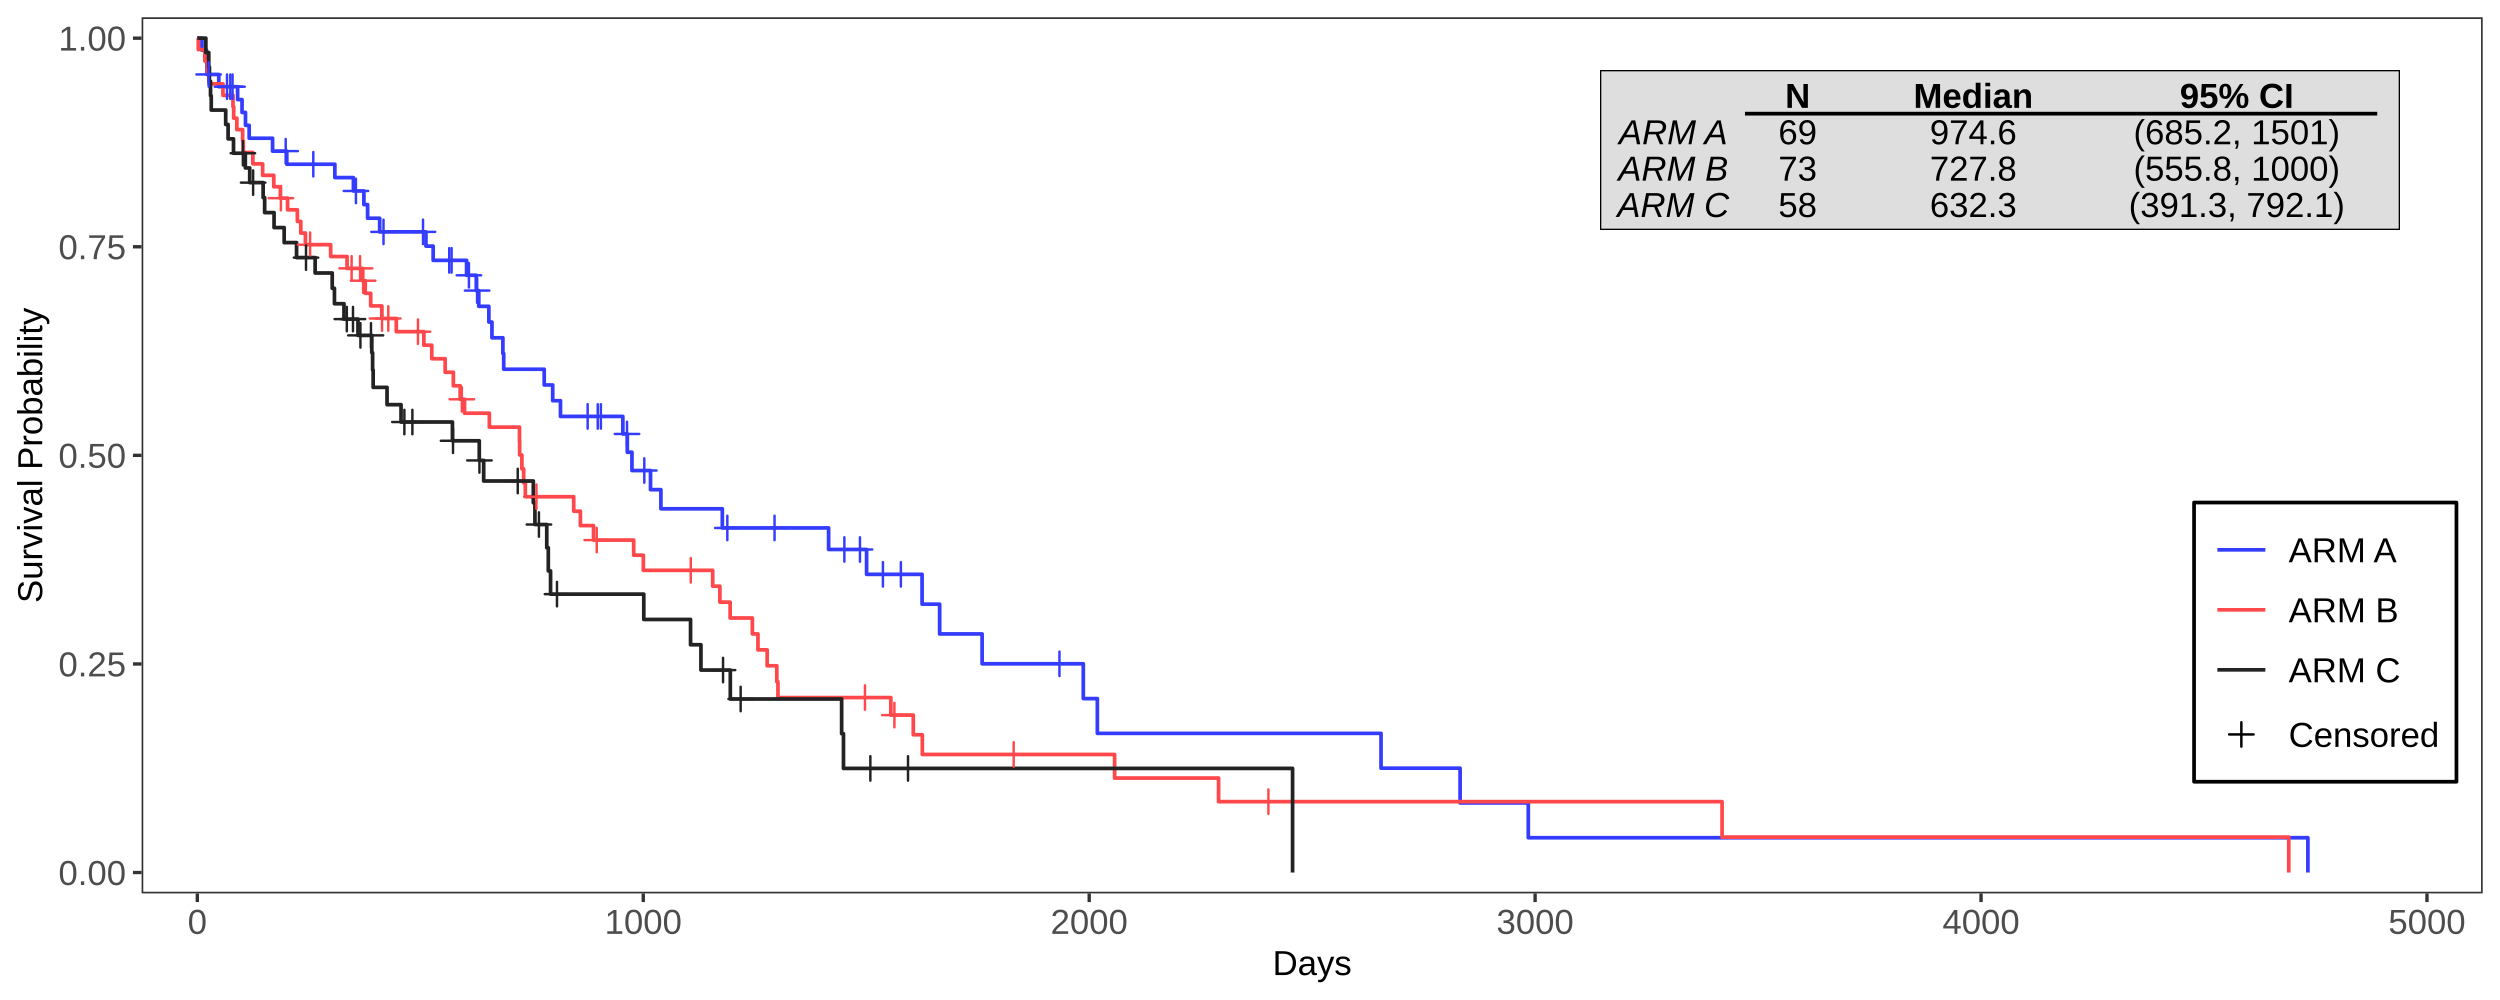
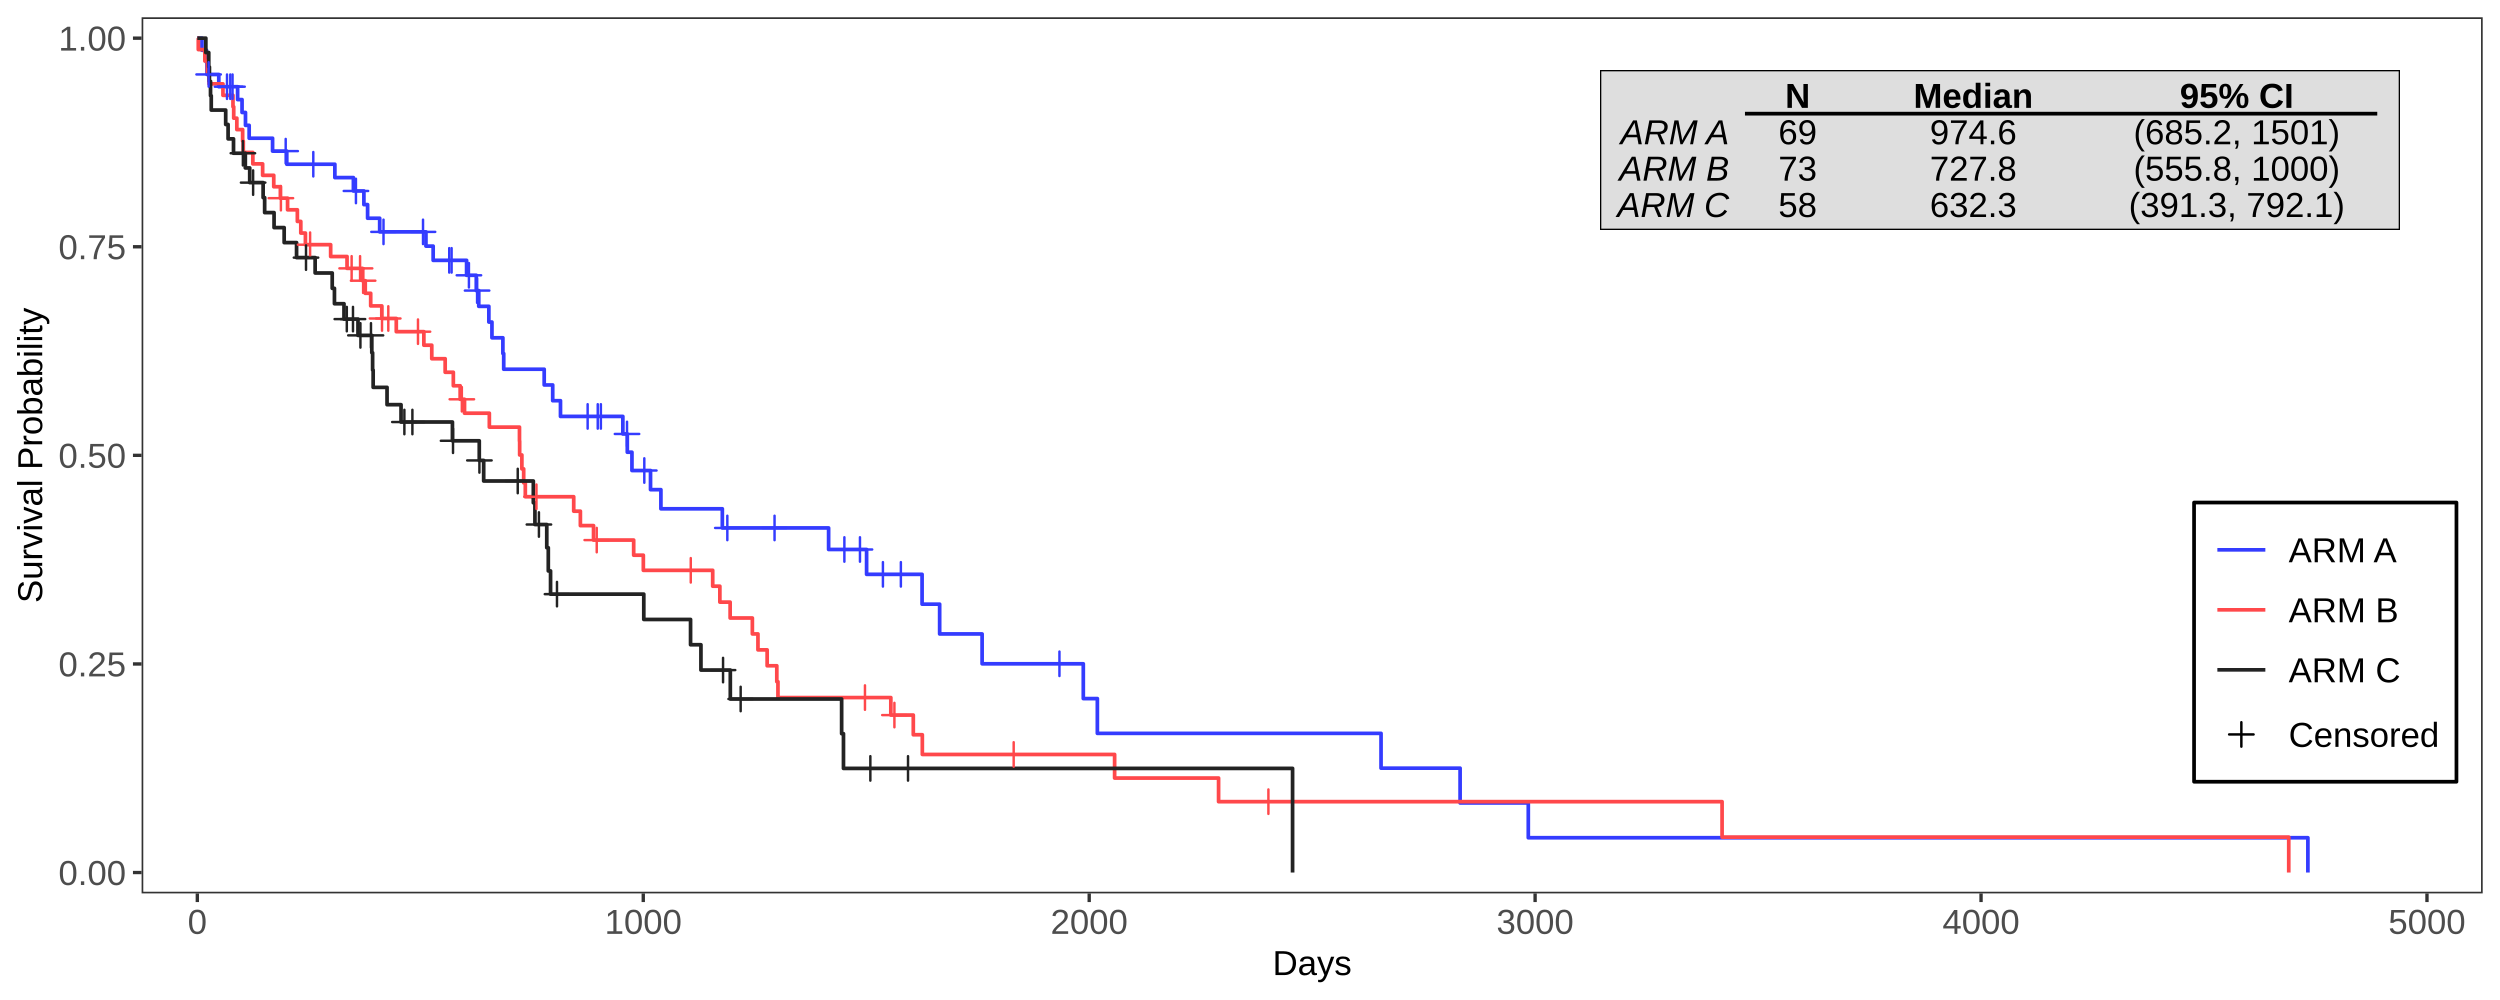
<svg xmlns="http://www.w3.org/2000/svg" class="svglite" width="720.00pt" height="288.00pt" viewBox="0 0 720.00 288.00">
  <defs>
    <style type="text/css">
    .svglite line, .svglite polyline, .svglite polygon, .svglite path, .svglite rect, .svglite circle {
      fill: none;
      stroke: #000000;
      stroke-linecap: round;
      stroke-linejoin: round;
      stroke-miterlimit: 10.00;
    }
    .svglite text {
      white-space: pre;
    }
  </style>
  </defs>
  <rect width="100%" height="100%" style="stroke: none; fill: none;" />
  <defs>
    <clipPath id="cpMC4wMHw3MjAuMDB8MC4wMHwyODguMDA=">
      <rect x="0.00" y="0.00" width="720.00" height="288.00" />
    </clipPath>
  </defs>
  <g clip-path="url(#cpMC4wMHw3MjAuMDB8MC4wMHwyODguMDA=)">
    <rect x="0.00" y="0.00" width="720.00" height="288.00" style="stroke-width: 0.97; stroke: #FFFFFF; fill: #FFFFFF;" />
  </g>
  <defs>
    <clipPath id="cpNDAuNzh8NzE1LjAyfDQuOTh8MjU3LjMw">
      <rect x="40.78" y="4.98" width="674.24" height="252.32" />
    </clipPath>
  </defs>
  <g clip-path="url(#cpNDAuNzh8NzE1LjAyfDQuOTh8MjU3LjMw)">
    <rect x="40.78" y="4.98" width="674.24" height="252.32" style="stroke-width: 0.97; stroke: none; fill: #FFFFFF;" />
    <polyline points="56.83,10.99 58.16,10.99 58.16,14.47 59.47,14.47 59.47,17.95 59.60,17.95 59.60,21.44 60.09,21.44 60.09,21.44 63.01,21.44 63.01,24.97 65.38,24.97 65.38,24.97 66.32,24.97 66.32,24.97 66.97,24.97 66.97,24.97 68.43,24.97 68.43,28.68 69.71,28.68 69.71,32.39 70.70,32.39 70.70,36.10 71.76,36.10 71.76,39.81 78.50,39.81 78.50,43.52 82.28,43.52 82.28,43.52 82.59,43.52 82.59,47.30 90.23,47.30 90.23,47.30 96.44,47.30 96.44,51.15 101.78,51.15 101.78,55.00 102.51,55.00 102.51,55.00 104.80,55.00 104.80,58.93 105.87,58.93 105.87,62.85 109.35,62.85 109.35,66.78 110.45,66.78 110.45,66.78 121.83,66.78 121.83,66.78 122.67,66.78 122.67,70.88 124.75,70.88 124.75,74.98 129.38,74.98 129.38,74.98 130.06,74.98 130.06,74.98 134.38,74.98 134.38,79.28 135.05,79.28 135.05,79.28 137.17,79.28 137.17,83.69 137.40,83.69 137.40,83.69 137.88,83.69 137.88,88.22 140.79,88.22 140.79,92.75 141.68,92.75 141.68,97.28 144.83,97.28 144.83,101.81 145.07,101.81 145.07,106.34 156.73,106.34 156.73,110.87 159.18,110.87 159.18,115.40 161.42,115.40 161.42,119.93 169.24,119.93 169.24,119.93 172.15,119.93 172.15,119.93 173.05,119.93 173.05,119.93 179.38,119.93 179.38,124.98 180.58,124.98 180.58,124.98 180.66,124.98 180.66,130.24 182.00,130.24 182.00,135.51 185.56,135.51 185.56,135.51 187.35,135.51 187.35,141.02 190.34,141.02 190.34,146.53 208.03,146.53 208.03,152.05 209.47,152.05 209.47,152.05 223.07,152.05 223.07,152.05 238.64,152.05 238.64,158.25 243.18,158.25 243.18,158.25 247.67,158.25 247.67,158.25 249.58,158.25 249.58,165.41 254.28,165.41 254.28,165.41 259.45,165.41 259.45,165.41 265.56,165.41 265.56,174.00 270.62,174.00 270.62,182.58 282.85,182.58 282.85,191.17 305.12,191.17 305.12,191.17 311.99,191.17 311.99,201.19 316.04,201.19 316.04,211.21 397.74,211.21 397.74,221.23 420.51,221.23 420.51,231.25 440.15,231.25 440.15,241.27 664.67,241.27 664.67,251.29 " style="stroke-width: 1.07; stroke: #343CFF; stroke-linecap: butt;" />
    <polyline points="56.83,10.99 57.11,10.99 57.11,14.28 59.00,14.28 59.00,17.57 59.73,17.57 59.73,20.86 60.20,20.86 60.20,24.16 64.21,24.16 64.21,27.45 67.10,27.45 67.10,30.74 67.31,30.74 67.31,34.03 68.21,34.03 68.21,37.32 69.88,37.32 69.88,40.62 70.07,40.62 70.07,43.91 72.82,43.91 72.82,47.20 75.64,47.20 75.64,50.49 78.84,50.49 78.84,53.78 80.75,53.78 80.75,57.07 80.90,57.07 80.90,57.07 82.82,57.07 82.82,60.42 85.64,60.42 85.64,63.77 86.63,63.77 86.63,67.12 87.96,67.12 87.96,70.47 89.31,70.47 89.31,70.47 95.23,70.47 95.23,73.88 99.95,73.88 99.95,77.29 101.27,77.29 101.27,77.29 103.70,77.29 103.70,77.29 104.40,77.29 104.40,80.84 104.58,80.84 104.58,80.84 105.19,80.84 105.19,84.47 106.76,84.47 106.76,88.10 109.96,88.10 109.96,91.72 110.02,91.72 110.02,91.72 111.83,91.72 111.83,91.72 114.13,91.72 114.13,95.52 120.38,95.52 120.38,95.52 122.07,95.52 122.07,99.42 124.35,99.42 124.35,103.31 128.21,103.31 128.21,107.21 130.56,107.21 130.56,111.10 132.53,111.10 132.53,114.99 133.01,114.99 133.01,114.99 133.78,114.99 133.78,119.00 140.93,119.00 140.93,123.01 149.61,123.01 149.61,127.02 149.66,127.02 149.66,131.03 150.30,131.03 150.30,135.04 150.82,135.04 150.82,139.05 151.29,139.05 151.29,143.06 154.50,143.06 154.50,143.06 165.23,143.06 165.23,147.22 167.15,147.22 167.15,151.38 170.94,151.38 170.94,155.54 171.86,155.54 171.86,155.54 182.50,155.54 182.50,159.90 185.28,159.90 185.28,164.25 198.94,164.25 198.94,164.25 205.26,164.25 205.26,168.83 207.32,168.83 207.32,173.41 210.28,173.41 210.28,177.99 216.68,177.99 216.68,182.57 218.29,182.57 218.29,187.16 220.94,187.16 220.94,191.74 223.72,191.74 223.72,196.32 224.05,196.32 224.05,200.90 249.11,200.90 249.11,200.90 256.56,200.90 256.56,205.94 257.59,205.94 257.59,205.94 263.03,205.94 263.03,211.61 265.63,211.61 265.63,217.28 291.94,217.28 291.94,217.28 321.01,217.28 321.01,224.08 350.95,224.08 350.95,230.88 365.30,230.88 365.30,230.88 495.96,230.88 495.96,241.09 659.16,241.09 659.16,251.29 " style="stroke-width: 1.07; stroke: #FF484B; stroke-linecap: butt;" />
    <polyline points="56.83,10.99 59.28,10.99 59.28,15.13 60.12,15.13 60.12,19.28 60.31,19.28 60.31,23.42 60.63,23.42 60.63,27.56 60.84,27.56 60.84,31.70 65.00,31.70 65.00,35.85 65.69,35.85 65.69,39.99 67.25,39.99 67.25,44.13 69.95,44.13 69.95,44.13 70.65,44.13 70.65,48.36 71.92,48.36 71.92,52.59 72.90,52.59 72.90,52.59 75.78,52.59 75.78,56.91 76.22,56.91 76.22,61.23 78.93,61.23 78.93,65.55 81.84,65.55 81.84,69.87 85.41,69.87 85.41,74.19 88.13,74.19 88.13,74.19 90.76,74.19 90.76,78.62 95.68,78.62 95.68,83.04 96.32,83.04 96.32,87.47 99.07,87.47 99.07,91.90 99.88,91.90 99.88,91.90 101.66,91.90 101.66,91.90 103.10,91.90 103.10,96.59 103.80,96.59 103.80,96.59 106.84,96.59 106.84,96.59 107.08,96.59 107.08,101.58 107.31,101.58 107.31,106.57 107.47,106.57 107.47,111.56 111.47,111.56 111.47,116.55 115.50,116.55 115.50,121.54 116.46,121.54 116.46,121.54 118.77,121.54 118.77,121.54 130.30,121.54 130.30,126.95 130.47,126.95 130.47,126.95 138.03,126.95 138.03,132.60 138.07,132.60 138.07,132.60 139.30,132.60 139.30,138.53 149.11,138.53 149.11,138.53 153.60,138.53 153.60,144.80 154.06,144.80 154.06,151.06 155.21,151.06 155.21,151.06 157.47,151.06 157.47,157.74 157.91,157.74 157.91,164.43 158.56,164.43 158.56,171.11 160.41,171.11 160.41,171.11 185.41,171.11 185.41,178.40 198.88,178.40 198.88,185.69 201.87,185.69 201.87,192.98 208.24,192.98 208.24,192.98 210.33,192.98 210.33,201.31 213.31,201.31 213.31,201.31 242.39,201.31 242.39,211.30 242.92,211.30 242.92,221.30 250.66,221.30 250.66,221.30 261.51,221.30 261.51,221.30 372.26,221.30 372.26,251.29 " style="stroke-width: 1.07; stroke: #232323; stroke-linecap: butt;" />
    <line x1="56.57" y1="21.44" x2="63.60" y2="21.44" style="stroke-width: 0.71; stroke: #343CFF;" />
    <line x1="60.09" y1="24.96" x2="60.09" y2="17.92" style="stroke-width: 0.71; stroke: #343CFF;" />
    <line x1="61.86" y1="24.97" x2="68.90" y2="24.97" style="stroke-width: 0.71; stroke: #343CFF;" />
    <line x1="65.38" y1="28.49" x2="65.38" y2="21.45" style="stroke-width: 0.71; stroke: #343CFF;" />
    <line x1="62.80" y1="24.97" x2="69.84" y2="24.97" style="stroke-width: 0.71; stroke: #343CFF;" />
    <line x1="66.32" y1="28.49" x2="66.32" y2="21.45" style="stroke-width: 0.71; stroke: #343CFF;" />
    <line x1="63.45" y1="24.97" x2="70.49" y2="24.97" style="stroke-width: 0.71; stroke: #343CFF;" />
    <line x1="66.97" y1="28.49" x2="66.97" y2="21.45" style="stroke-width: 0.71; stroke: #343CFF;" />
    <line x1="78.76" y1="43.52" x2="85.79" y2="43.52" style="stroke-width: 0.71; stroke: #343CFF;" />
    <line x1="82.28" y1="47.04" x2="82.28" y2="40.01" style="stroke-width: 0.71; stroke: #343CFF;" />
    <line x1="86.71" y1="47.30" x2="93.75" y2="47.30" style="stroke-width: 0.71; stroke: #343CFF;" />
    <line x1="90.23" y1="50.82" x2="90.23" y2="43.78" style="stroke-width: 0.71; stroke: #343CFF;" />
    <line x1="98.99" y1="55.00" x2="106.03" y2="55.00" style="stroke-width: 0.71; stroke: #343CFF;" />
    <line x1="102.51" y1="58.52" x2="102.51" y2="51.48" style="stroke-width: 0.71; stroke: #343CFF;" />
    <line x1="106.93" y1="66.78" x2="113.97" y2="66.78" style="stroke-width: 0.71; stroke: #343CFF;" />
    <line x1="110.45" y1="70.30" x2="110.45" y2="63.26" style="stroke-width: 0.71; stroke: #343CFF;" />
    <line x1="118.31" y1="66.78" x2="125.35" y2="66.78" style="stroke-width: 0.71; stroke: #343CFF;" />
    <line x1="121.83" y1="70.30" x2="121.83" y2="63.26" style="stroke-width: 0.71; stroke: #343CFF;" />
    <line x1="125.86" y1="74.98" x2="132.90" y2="74.98" style="stroke-width: 0.71; stroke: #343CFF;" />
    <line x1="129.38" y1="78.50" x2="129.38" y2="71.46" style="stroke-width: 0.71; stroke: #343CFF;" />
    <line x1="126.54" y1="74.98" x2="133.58" y2="74.98" style="stroke-width: 0.71; stroke: #343CFF;" />
    <line x1="130.06" y1="78.50" x2="130.06" y2="71.46" style="stroke-width: 0.71; stroke: #343CFF;" />
    <line x1="131.53" y1="79.28" x2="138.57" y2="79.28" style="stroke-width: 0.71; stroke: #343CFF;" />
    <line x1="135.05" y1="82.80" x2="135.05" y2="75.76" style="stroke-width: 0.71; stroke: #343CFF;" />
    <line x1="133.88" y1="83.69" x2="140.92" y2="83.69" style="stroke-width: 0.71; stroke: #343CFF;" />
    <line x1="137.40" y1="87.21" x2="137.40" y2="80.17" style="stroke-width: 0.71; stroke: #343CFF;" />
    <line x1="165.72" y1="119.93" x2="172.76" y2="119.93" style="stroke-width: 0.71; stroke: #343CFF;" />
    <line x1="169.24" y1="123.45" x2="169.24" y2="116.41" style="stroke-width: 0.71; stroke: #343CFF;" />
    <line x1="168.63" y1="119.93" x2="175.67" y2="119.93" style="stroke-width: 0.71; stroke: #343CFF;" />
    <line x1="172.15" y1="123.45" x2="172.15" y2="116.41" style="stroke-width: 0.71; stroke: #343CFF;" />
    <line x1="169.53" y1="119.93" x2="176.56" y2="119.93" style="stroke-width: 0.71; stroke: #343CFF;" />
    <line x1="173.05" y1="123.45" x2="173.05" y2="116.41" style="stroke-width: 0.71; stroke: #343CFF;" />
    <line x1="177.06" y1="124.98" x2="184.10" y2="124.98" style="stroke-width: 0.71; stroke: #343CFF;" />
    <line x1="180.58" y1="128.50" x2="180.58" y2="121.46" style="stroke-width: 0.71; stroke: #343CFF;" />
    <line x1="182.04" y1="135.51" x2="189.08" y2="135.51" style="stroke-width: 0.71; stroke: #343CFF;" />
    <line x1="185.56" y1="139.03" x2="185.56" y2="131.99" style="stroke-width: 0.71; stroke: #343CFF;" />
    <line x1="205.95" y1="152.05" x2="212.99" y2="152.05" style="stroke-width: 0.71; stroke: #343CFF;" />
    <line x1="209.47" y1="155.57" x2="209.47" y2="148.53" style="stroke-width: 0.71; stroke: #343CFF;" />
    <line x1="219.55" y1="152.05" x2="226.59" y2="152.05" style="stroke-width: 0.71; stroke: #343CFF;" />
    <line x1="223.07" y1="155.57" x2="223.07" y2="148.53" style="stroke-width: 0.71; stroke: #343CFF;" />
    <line x1="239.66" y1="158.25" x2="246.70" y2="158.25" style="stroke-width: 0.71; stroke: #343CFF;" />
    <line x1="243.18" y1="161.77" x2="243.18" y2="154.73" style="stroke-width: 0.71; stroke: #343CFF;" />
    <line x1="244.15" y1="158.25" x2="251.19" y2="158.25" style="stroke-width: 0.71; stroke: #343CFF;" />
    <line x1="247.67" y1="161.77" x2="247.67" y2="154.73" style="stroke-width: 0.71; stroke: #343CFF;" />
    <line x1="250.76" y1="165.41" x2="257.80" y2="165.41" style="stroke-width: 0.71; stroke: #343CFF;" />
    <line x1="254.28" y1="168.93" x2="254.28" y2="161.89" style="stroke-width: 0.71; stroke: #343CFF;" />
    <line x1="255.93" y1="165.41" x2="262.97" y2="165.41" style="stroke-width: 0.71; stroke: #343CFF;" />
    <line x1="259.45" y1="168.93" x2="259.45" y2="161.89" style="stroke-width: 0.71; stroke: #343CFF;" />
    <line x1="301.60" y1="191.17" x2="308.64" y2="191.17" style="stroke-width: 0.71; stroke: #343CFF;" />
    <line x1="305.12" y1="194.69" x2="305.12" y2="187.65" style="stroke-width: 0.71; stroke: #343CFF;" />
    <line x1="77.38" y1="57.07" x2="84.42" y2="57.07" style="stroke-width: 0.71; stroke: #FF484B;" />
    <line x1="80.90" y1="60.59" x2="80.90" y2="53.56" style="stroke-width: 0.71; stroke: #FF484B;" />
    <line x1="85.79" y1="70.47" x2="92.82" y2="70.47" style="stroke-width: 0.71; stroke: #FF484B;" />
    <line x1="89.31" y1="73.99" x2="89.31" y2="66.95" style="stroke-width: 0.71; stroke: #FF484B;" />
    <line x1="97.75" y1="77.29" x2="104.79" y2="77.29" style="stroke-width: 0.71; stroke: #FF484B;" />
    <line x1="101.27" y1="80.81" x2="101.27" y2="73.77" style="stroke-width: 0.71; stroke: #FF484B;" />
    <line x1="100.18" y1="77.29" x2="107.22" y2="77.29" style="stroke-width: 0.71; stroke: #FF484B;" />
    <line x1="103.70" y1="80.81" x2="103.70" y2="73.77" style="stroke-width: 0.71; stroke: #FF484B;" />
    <line x1="101.06" y1="80.84" x2="108.10" y2="80.84" style="stroke-width: 0.71; stroke: #FF484B;" />
    <line x1="104.58" y1="84.36" x2="104.58" y2="77.32" style="stroke-width: 0.71; stroke: #FF484B;" />
    <line x1="106.50" y1="91.72" x2="113.54" y2="91.72" style="stroke-width: 0.71; stroke: #FF484B;" />
    <line x1="110.02" y1="95.24" x2="110.02" y2="88.20" style="stroke-width: 0.71; stroke: #FF484B;" />
    <line x1="108.31" y1="91.72" x2="115.34" y2="91.72" style="stroke-width: 0.71; stroke: #FF484B;" />
    <line x1="111.83" y1="95.24" x2="111.83" y2="88.20" style="stroke-width: 0.71; stroke: #FF484B;" />
    <line x1="116.86" y1="95.52" x2="123.90" y2="95.52" style="stroke-width: 0.71; stroke: #FF484B;" />
    <line x1="120.38" y1="99.04" x2="120.38" y2="92.00" style="stroke-width: 0.71; stroke: #FF484B;" />
    <line x1="129.49" y1="114.99" x2="136.53" y2="114.99" style="stroke-width: 0.71; stroke: #FF484B;" />
    <line x1="133.01" y1="118.51" x2="133.01" y2="111.48" style="stroke-width: 0.71; stroke: #FF484B;" />
    <line x1="150.99" y1="143.06" x2="158.02" y2="143.06" style="stroke-width: 0.71; stroke: #FF484B;" />
    <line x1="154.50" y1="146.57" x2="154.50" y2="139.54" style="stroke-width: 0.71; stroke: #FF484B;" />
    <line x1="168.34" y1="155.54" x2="175.38" y2="155.54" style="stroke-width: 0.71; stroke: #FF484B;" />
    <line x1="171.86" y1="159.06" x2="171.86" y2="152.03" style="stroke-width: 0.71; stroke: #FF484B;" />
    <line x1="195.42" y1="164.25" x2="202.46" y2="164.25" style="stroke-width: 0.71; stroke: #FF484B;" />
    <line x1="198.94" y1="167.77" x2="198.94" y2="160.73" style="stroke-width: 0.71; stroke: #FF484B;" />
    <line x1="245.59" y1="200.90" x2="252.63" y2="200.90" style="stroke-width: 0.71; stroke: #FF484B;" />
    <line x1="249.11" y1="204.42" x2="249.11" y2="197.38" style="stroke-width: 0.71; stroke: #FF484B;" />
    <line x1="254.07" y1="205.94" x2="261.11" y2="205.94" style="stroke-width: 0.71; stroke: #FF484B;" />
    <line x1="257.59" y1="209.46" x2="257.59" y2="202.42" style="stroke-width: 0.71; stroke: #FF484B;" />
    <line x1="288.42" y1="217.28" x2="295.46" y2="217.28" style="stroke-width: 0.71; stroke: #FF484B;" />
    <line x1="291.94" y1="220.80" x2="291.94" y2="213.76" style="stroke-width: 0.71; stroke: #FF484B;" />
    <line x1="361.79" y1="230.88" x2="368.82" y2="230.88" style="stroke-width: 0.71; stroke: #FF484B;" />
    <line x1="365.30" y1="234.40" x2="365.30" y2="227.36" style="stroke-width: 0.71; stroke: #FF484B;" />
    <line x1="66.43" y1="44.13" x2="73.47" y2="44.13" style="stroke-width: 0.71; stroke: #232323;" />
    <line x1="69.95" y1="47.65" x2="69.95" y2="40.62" style="stroke-width: 0.71; stroke: #232323;" />
    <line x1="69.38" y1="52.59" x2="76.42" y2="52.59" style="stroke-width: 0.71; stroke: #232323;" />
    <line x1="72.90" y1="56.11" x2="72.90" y2="49.07" style="stroke-width: 0.71; stroke: #232323;" />
    <line x1="84.61" y1="74.19" x2="91.65" y2="74.19" style="stroke-width: 0.71; stroke: #232323;" />
    <line x1="88.13" y1="77.71" x2="88.13" y2="70.67" style="stroke-width: 0.71; stroke: #232323;" />
    <line x1="96.36" y1="91.90" x2="103.40" y2="91.90" style="stroke-width: 0.71; stroke: #232323;" />
    <line x1="99.88" y1="95.42" x2="99.88" y2="88.38" style="stroke-width: 0.71; stroke: #232323;" />
    <line x1="98.14" y1="91.90" x2="105.18" y2="91.90" style="stroke-width: 0.71; stroke: #232323;" />
    <line x1="101.66" y1="95.42" x2="101.66" y2="88.38" style="stroke-width: 0.71; stroke: #232323;" />
    <line x1="100.28" y1="96.59" x2="107.32" y2="96.59" style="stroke-width: 0.71; stroke: #232323;" />
    <line x1="103.80" y1="100.11" x2="103.80" y2="93.07" style="stroke-width: 0.71; stroke: #232323;" />
    <line x1="103.32" y1="96.59" x2="110.36" y2="96.59" style="stroke-width: 0.71; stroke: #232323;" />
    <line x1="106.84" y1="100.11" x2="106.84" y2="93.07" style="stroke-width: 0.71; stroke: #232323;" />
    <line x1="112.94" y1="121.54" x2="119.98" y2="121.54" style="stroke-width: 0.71; stroke: #232323;" />
    <line x1="116.46" y1="125.06" x2="116.46" y2="118.02" style="stroke-width: 0.71; stroke: #232323;" />
    <line x1="115.26" y1="121.54" x2="122.29" y2="121.54" style="stroke-width: 0.71; stroke: #232323;" />
    <line x1="118.77" y1="125.06" x2="118.77" y2="118.02" style="stroke-width: 0.71; stroke: #232323;" />
    <line x1="126.96" y1="126.95" x2="133.99" y2="126.95" style="stroke-width: 0.71; stroke: #232323;" />
    <line x1="130.47" y1="130.46" x2="130.47" y2="123.43" style="stroke-width: 0.71; stroke: #232323;" />
    <line x1="134.55" y1="132.60" x2="141.59" y2="132.60" style="stroke-width: 0.71; stroke: #232323;" />
    <line x1="138.07" y1="136.12" x2="138.07" y2="129.08" style="stroke-width: 0.71; stroke: #232323;" />
    <line x1="145.60" y1="138.53" x2="152.63" y2="138.53" style="stroke-width: 0.71; stroke: #232323;" />
    <line x1="149.11" y1="142.05" x2="149.11" y2="135.01" style="stroke-width: 0.71; stroke: #232323;" />
    <line x1="151.69" y1="151.06" x2="158.73" y2="151.06" style="stroke-width: 0.71; stroke: #232323;" />
    <line x1="155.21" y1="154.58" x2="155.21" y2="147.54" style="stroke-width: 0.71; stroke: #232323;" />
    <line x1="156.89" y1="171.11" x2="163.93" y2="171.11" style="stroke-width: 0.71; stroke: #232323;" />
    <line x1="160.41" y1="174.63" x2="160.41" y2="167.59" style="stroke-width: 0.71; stroke: #232323;" />
    <line x1="204.72" y1="192.98" x2="211.76" y2="192.98" style="stroke-width: 0.71; stroke: #232323;" />
    <line x1="208.24" y1="196.50" x2="208.24" y2="189.46" style="stroke-width: 0.71; stroke: #232323;" />
    <line x1="209.79" y1="201.31" x2="216.83" y2="201.31" style="stroke-width: 0.71; stroke: #232323;" />
    <line x1="213.31" y1="204.83" x2="213.31" y2="197.79" style="stroke-width: 0.71; stroke: #232323;" />
    <line x1="247.14" y1="221.30" x2="254.17" y2="221.30" style="stroke-width: 0.71; stroke: #232323;" />
    <line x1="250.66" y1="224.82" x2="250.66" y2="217.78" style="stroke-width: 0.71; stroke: #232323;" />
    <line x1="257.99" y1="221.30" x2="265.03" y2="221.30" style="stroke-width: 0.71; stroke: #232323;" />
    <line x1="261.51" y1="224.82" x2="261.51" y2="217.78" style="stroke-width: 0.71; stroke: #232323;" />
    <rect x="40.78" y="4.98" width="674.24" height="252.32" style="stroke-width: 0.97; stroke: #333333;" />
  </g>
  <g clip-path="url(#cpMC4wMHw3MjAuMDB8MC4wMHwyODguMDA=)">
    <text x="36.30" y="254.88" text-anchor="end" style="font-size: 10.00px;fill: #4D4D4D; font-family: &quot;Arial&quot;;" textLength="19.48px" lengthAdjust="spacingAndGlyphs">0.00</text>
    <text x="36.30" y="194.80" text-anchor="end" style="font-size: 10.00px;fill: #4D4D4D; font-family: &quot;Arial&quot;;" textLength="19.48px" lengthAdjust="spacingAndGlyphs">0.25</text>
    <text x="36.30" y="134.72" text-anchor="end" style="font-size: 10.00px;fill: #4D4D4D; font-family: &quot;Arial&quot;;" textLength="19.48px" lengthAdjust="spacingAndGlyphs">0.50</text>
    <text x="36.30" y="74.65" text-anchor="end" style="font-size: 10.00px;fill: #4D4D4D; font-family: &quot;Arial&quot;;" textLength="19.48px" lengthAdjust="spacingAndGlyphs">0.75</text>
    <text x="36.30" y="14.57" text-anchor="end" style="font-size: 10.00px;fill: #4D4D4D; font-family: &quot;Arial&quot;;" textLength="19.48px" lengthAdjust="spacingAndGlyphs">1.00</text>
    <polyline points="38.29,251.29 40.78,251.29 " style="stroke-width: 0.97; stroke: #333333; stroke-linecap: butt;" />
    <polyline points="38.29,191.22 40.78,191.22 " style="stroke-width: 0.97; stroke: #333333; stroke-linecap: butt;" />
    <polyline points="38.29,131.14 40.78,131.14 " style="stroke-width: 0.97; stroke: #333333; stroke-linecap: butt;" />
    <polyline points="38.29,71.07 40.78,71.07 " style="stroke-width: 0.97; stroke: #333333; stroke-linecap: butt;" />
    <polyline points="38.29,10.99 40.78,10.99 " style="stroke-width: 0.97; stroke: #333333; stroke-linecap: butt;" />
    <polyline points="56.83,259.79 56.83,257.30 " style="stroke-width: 0.97; stroke: #333333; stroke-linecap: butt;" />
    <polyline points="185.26,259.79 185.26,257.30 " style="stroke-width: 0.97; stroke: #333333; stroke-linecap: butt;" />
    <polyline points="313.69,259.79 313.69,257.30 " style="stroke-width: 0.97; stroke: #333333; stroke-linecap: butt;" />
    <polyline points="442.11,259.79 442.11,257.30 " style="stroke-width: 0.97; stroke: #333333; stroke-linecap: butt;" />
    <polyline points="570.54,259.79 570.54,257.30 " style="stroke-width: 0.97; stroke: #333333; stroke-linecap: butt;" />
    <polyline points="698.97,259.79 698.97,257.30 " style="stroke-width: 0.97; stroke: #333333; stroke-linecap: butt;" />
    <text x="56.83" y="268.95" text-anchor="middle" style="font-size: 10.00px;fill: #4D4D4D; font-family: &quot;Arial&quot;;" textLength="5.57px" lengthAdjust="spacingAndGlyphs">0</text>
    <text x="185.26" y="268.95" text-anchor="middle" style="font-size: 10.00px;fill: #4D4D4D; font-family: &quot;Arial&quot;;" textLength="22.26px" lengthAdjust="spacingAndGlyphs">1000</text>
    <text x="313.69" y="268.95" text-anchor="middle" style="font-size: 10.00px;fill: #4D4D4D; font-family: &quot;Arial&quot;;" textLength="22.26px" lengthAdjust="spacingAndGlyphs">2000</text>
    <text x="442.11" y="268.95" text-anchor="middle" style="font-size: 10.00px;fill: #4D4D4D; font-family: &quot;Arial&quot;;" textLength="22.26px" lengthAdjust="spacingAndGlyphs">3000</text>
    <text x="570.54" y="268.95" text-anchor="middle" style="font-size: 10.00px;fill: #4D4D4D; font-family: &quot;Arial&quot;;" textLength="22.26px" lengthAdjust="spacingAndGlyphs">4000</text>
    <text x="698.97" y="268.95" text-anchor="middle" style="font-size: 10.00px;fill: #4D4D4D; font-family: &quot;Arial&quot;;" textLength="22.26px" lengthAdjust="spacingAndGlyphs">5000</text>
    <text x="377.90" y="280.82" text-anchor="middle" style="font-size: 10.00px; font-family: &quot;Arial&quot;;" textLength="22.80px" lengthAdjust="spacingAndGlyphs">Days</text>
    <text transform="translate(12.15,131.14) rotate(-90)" text-anchor="middle" style="font-size: 10.00px; font-family: &quot;Arial&quot;;" textLength="85.09px" lengthAdjust="spacingAndGlyphs">Survival Probability</text>
    <rect x="631.89" y="144.73" width="75.57" height="80.41" style="stroke-width: 1.07; fill: #FFFFFF;" />
    <rect x="636.87" y="149.71" width="17.28" height="17.28" style="stroke-width: 0.97; stroke: none; fill: #FFFFFF;" />
    <line x1="638.60" y1="158.35" x2="652.42" y2="158.35" style="stroke-width: 1.07; stroke: #343CFF; stroke-linecap: butt;" />
    <rect x="636.87" y="166.99" width="17.28" height="17.28" style="stroke-width: 0.97; stroke: none; fill: #FFFFFF;" />
    <line x1="638.60" y1="175.63" x2="652.42" y2="175.63" style="stroke-width: 1.07; stroke: #FF484B; stroke-linecap: butt;" />
    <rect x="636.87" y="184.27" width="17.28" height="17.28" style="stroke-width: 0.97; stroke: none; fill: #FFFFFF;" />
    <line x1="638.60" y1="192.91" x2="652.42" y2="192.91" style="stroke-width: 1.07; stroke: #232323; stroke-linecap: butt;" />
    <text x="659.13" y="161.94" style="font-size: 10.00px; font-family: &quot;Arial&quot;;" textLength="31.11px" lengthAdjust="spacingAndGlyphs">ARM A</text>
    <text x="659.13" y="179.22" style="font-size: 10.00px; font-family: &quot;Arial&quot;;" textLength="31.67px" lengthAdjust="spacingAndGlyphs">ARM B</text>
    <text x="659.13" y="196.50" style="font-size: 10.00px; font-family: &quot;Arial&quot;;" textLength="32.22px" lengthAdjust="spacingAndGlyphs">ARM C</text>
    <rect x="636.87" y="202.88" width="17.28" height="17.28" style="stroke-width: 0.97; stroke: none; fill: #FFFFFF;" />
    <line x1="641.99" y1="211.52" x2="649.03" y2="211.52" style="stroke-width: 0.71;" />
    <line x1="645.51" y1="215.04" x2="645.51" y2="208.00" style="stroke-width: 0.71;" />
    <text x="659.13" y="215.10" style="font-size: 10.00px; font-family: &quot;Arial&quot;;" textLength="43.39px" lengthAdjust="spacingAndGlyphs">Censored</text>
  </g>
  <defs>
    <clipPath id="cpNDYwLjgwfDY5MS4yMHwyMC4xNnw2Ni4yNA==">
      <rect x="460.80" y="20.16" width="230.40" height="46.08" />
    </clipPath>
  </defs>
  <g clip-path="url(#cpNDYwLjgwfDY5MS4yMHwyMC4xNnw2Ni4yNA==)">
    <rect x="460.80" y="20.16" width="230.40" height="46.08" style="stroke-width: 0.75; fill: #000000; fill-opacity: 0.13;" />
  </g>
  <g clip-path="url(#cpMC4wMHw3MjAuMDB8MC4wMHwyODguMDA=)">
    <line x1="502.55" y1="32.73" x2="684.65" y2="32.73" style="stroke-width: 1.07; stroke-linecap: butt;" />
    <text x="517.73" y="31.07" text-anchor="middle" style="font-size: 10.00px; font-weight: bold; font-family: &quot;Arial&quot;;" textLength="7.22px" lengthAdjust="spacingAndGlyphs">N</text>
    <text x="517.73" y="41.55" text-anchor="middle" style="font-size: 10.00px; font-family: &quot;Arial&quot;;" textLength="11.13px" lengthAdjust="spacingAndGlyphs">69</text>
    <text x="517.73" y="52.02" text-anchor="middle" style="font-size: 10.00px; font-family: &quot;Arial&quot;;" textLength="11.13px" lengthAdjust="spacingAndGlyphs">73</text>
    <text x="517.73" y="62.49" text-anchor="middle" style="font-size: 10.00px; font-family: &quot;Arial&quot;;" textLength="11.13px" lengthAdjust="spacingAndGlyphs">58</text>
    <text x="568.31" y="31.07" text-anchor="middle" style="font-size: 10.00px; font-weight: bold; font-family: &quot;Arial&quot;;" textLength="34.45px" lengthAdjust="spacingAndGlyphs">Median</text>
    <text x="568.31" y="41.55" text-anchor="middle" style="font-size: 10.00px; font-family: &quot;Arial&quot;;" textLength="25.04px" lengthAdjust="spacingAndGlyphs">974.6</text>
    <text x="568.31" y="52.02" text-anchor="middle" style="font-size: 10.00px; font-family: &quot;Arial&quot;;" textLength="25.04px" lengthAdjust="spacingAndGlyphs">727.8</text>
    <text x="568.31" y="62.49" text-anchor="middle" style="font-size: 10.00px; font-family: &quot;Arial&quot;;" textLength="25.04px" lengthAdjust="spacingAndGlyphs">632.3</text>
    <text x="644.19" y="31.07" text-anchor="middle" style="font-size: 10.00px; font-weight: bold; font-family: &quot;Arial&quot;;" textLength="32.80px" lengthAdjust="spacingAndGlyphs">95% CI</text>
    <text x="644.19" y="41.55" text-anchor="middle" style="font-size: 10.00px; font-family: &quot;Arial&quot;;" textLength="59.53px" lengthAdjust="spacingAndGlyphs">(685.2, 1501)</text>
    <text x="644.19" y="52.02" text-anchor="middle" style="font-size: 10.00px; font-family: &quot;Arial&quot;;" textLength="59.53px" lengthAdjust="spacingAndGlyphs">(555.8, 1000)</text>
    <text x="644.19" y="62.49" text-anchor="middle" style="font-size: 10.00px; font-family: &quot;Arial&quot;;" textLength="62.31px" lengthAdjust="spacingAndGlyphs">(391.3, 792.1)</text>
-     <text x="481.89" y="62.49" text-anchor="middle" style="font-size: 10.00px; font-style: italic; font-family: &quot;Arial&quot;;" textLength="32.22px" lengthAdjust="spacingAndGlyphs">ARM C</text>
-     <text x="481.89" y="52.02" text-anchor="middle" style="font-size: 10.00px; font-style: italic; font-family: &quot;Arial&quot;;" textLength="31.67px" lengthAdjust="spacingAndGlyphs">ARM B</text>
-     <text x="481.89" y="41.55" text-anchor="middle" style="font-size: 10.00px; font-style: italic; font-family: &quot;Arial&quot;;" textLength="31.29px" lengthAdjust="spacingAndGlyphs">ARM A</text>
+     <text x="498.00" y="62.49" text-anchor="end" style="font-size: 10.00px; font-style: italic; font-family: &quot;Arial&quot;;" textLength="32.22px" lengthAdjust="spacingAndGlyphs">ARM C</text>
+     <text x="498.00" y="52.02" text-anchor="end" style="font-size: 10.00px; font-style: italic; font-family: &quot;Arial&quot;;" textLength="31.67px" lengthAdjust="spacingAndGlyphs">ARM B</text>
+     <text x="498.00" y="41.55" text-anchor="end" style="font-size: 10.00px; font-style: italic; font-family: &quot;Arial&quot;;" textLength="31.29px" lengthAdjust="spacingAndGlyphs">ARM A</text>
  </g>
</svg>
